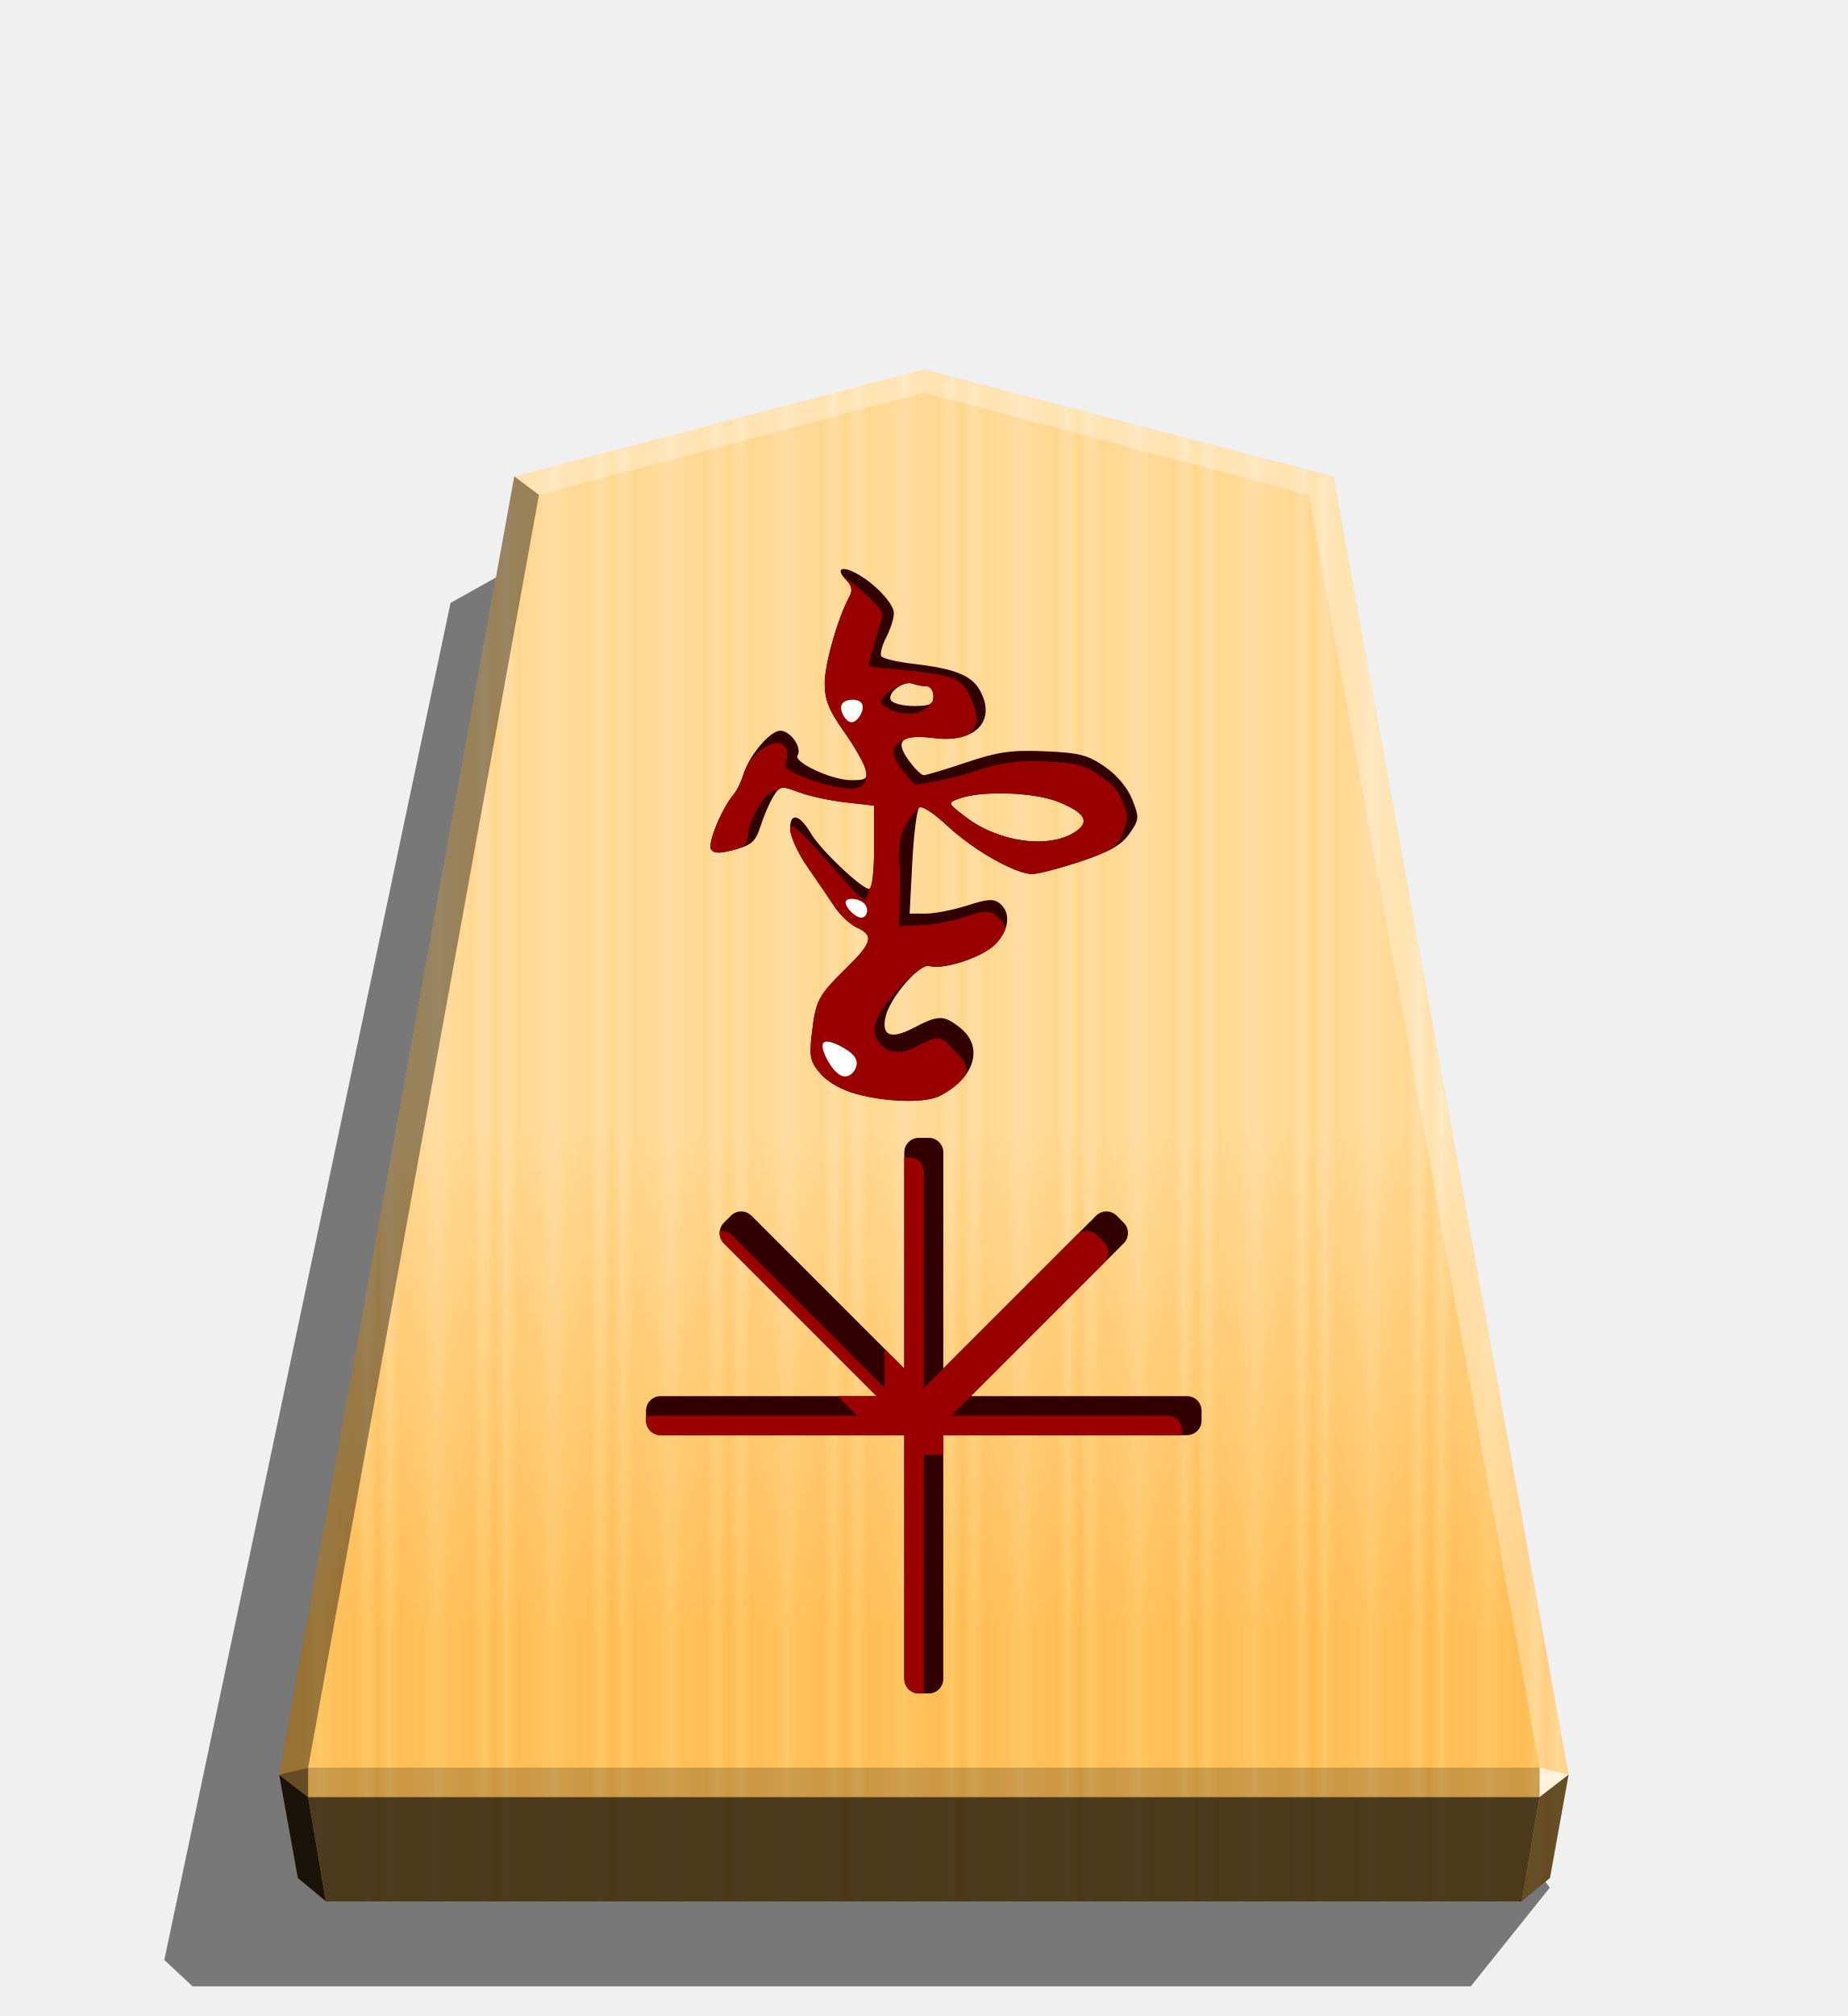
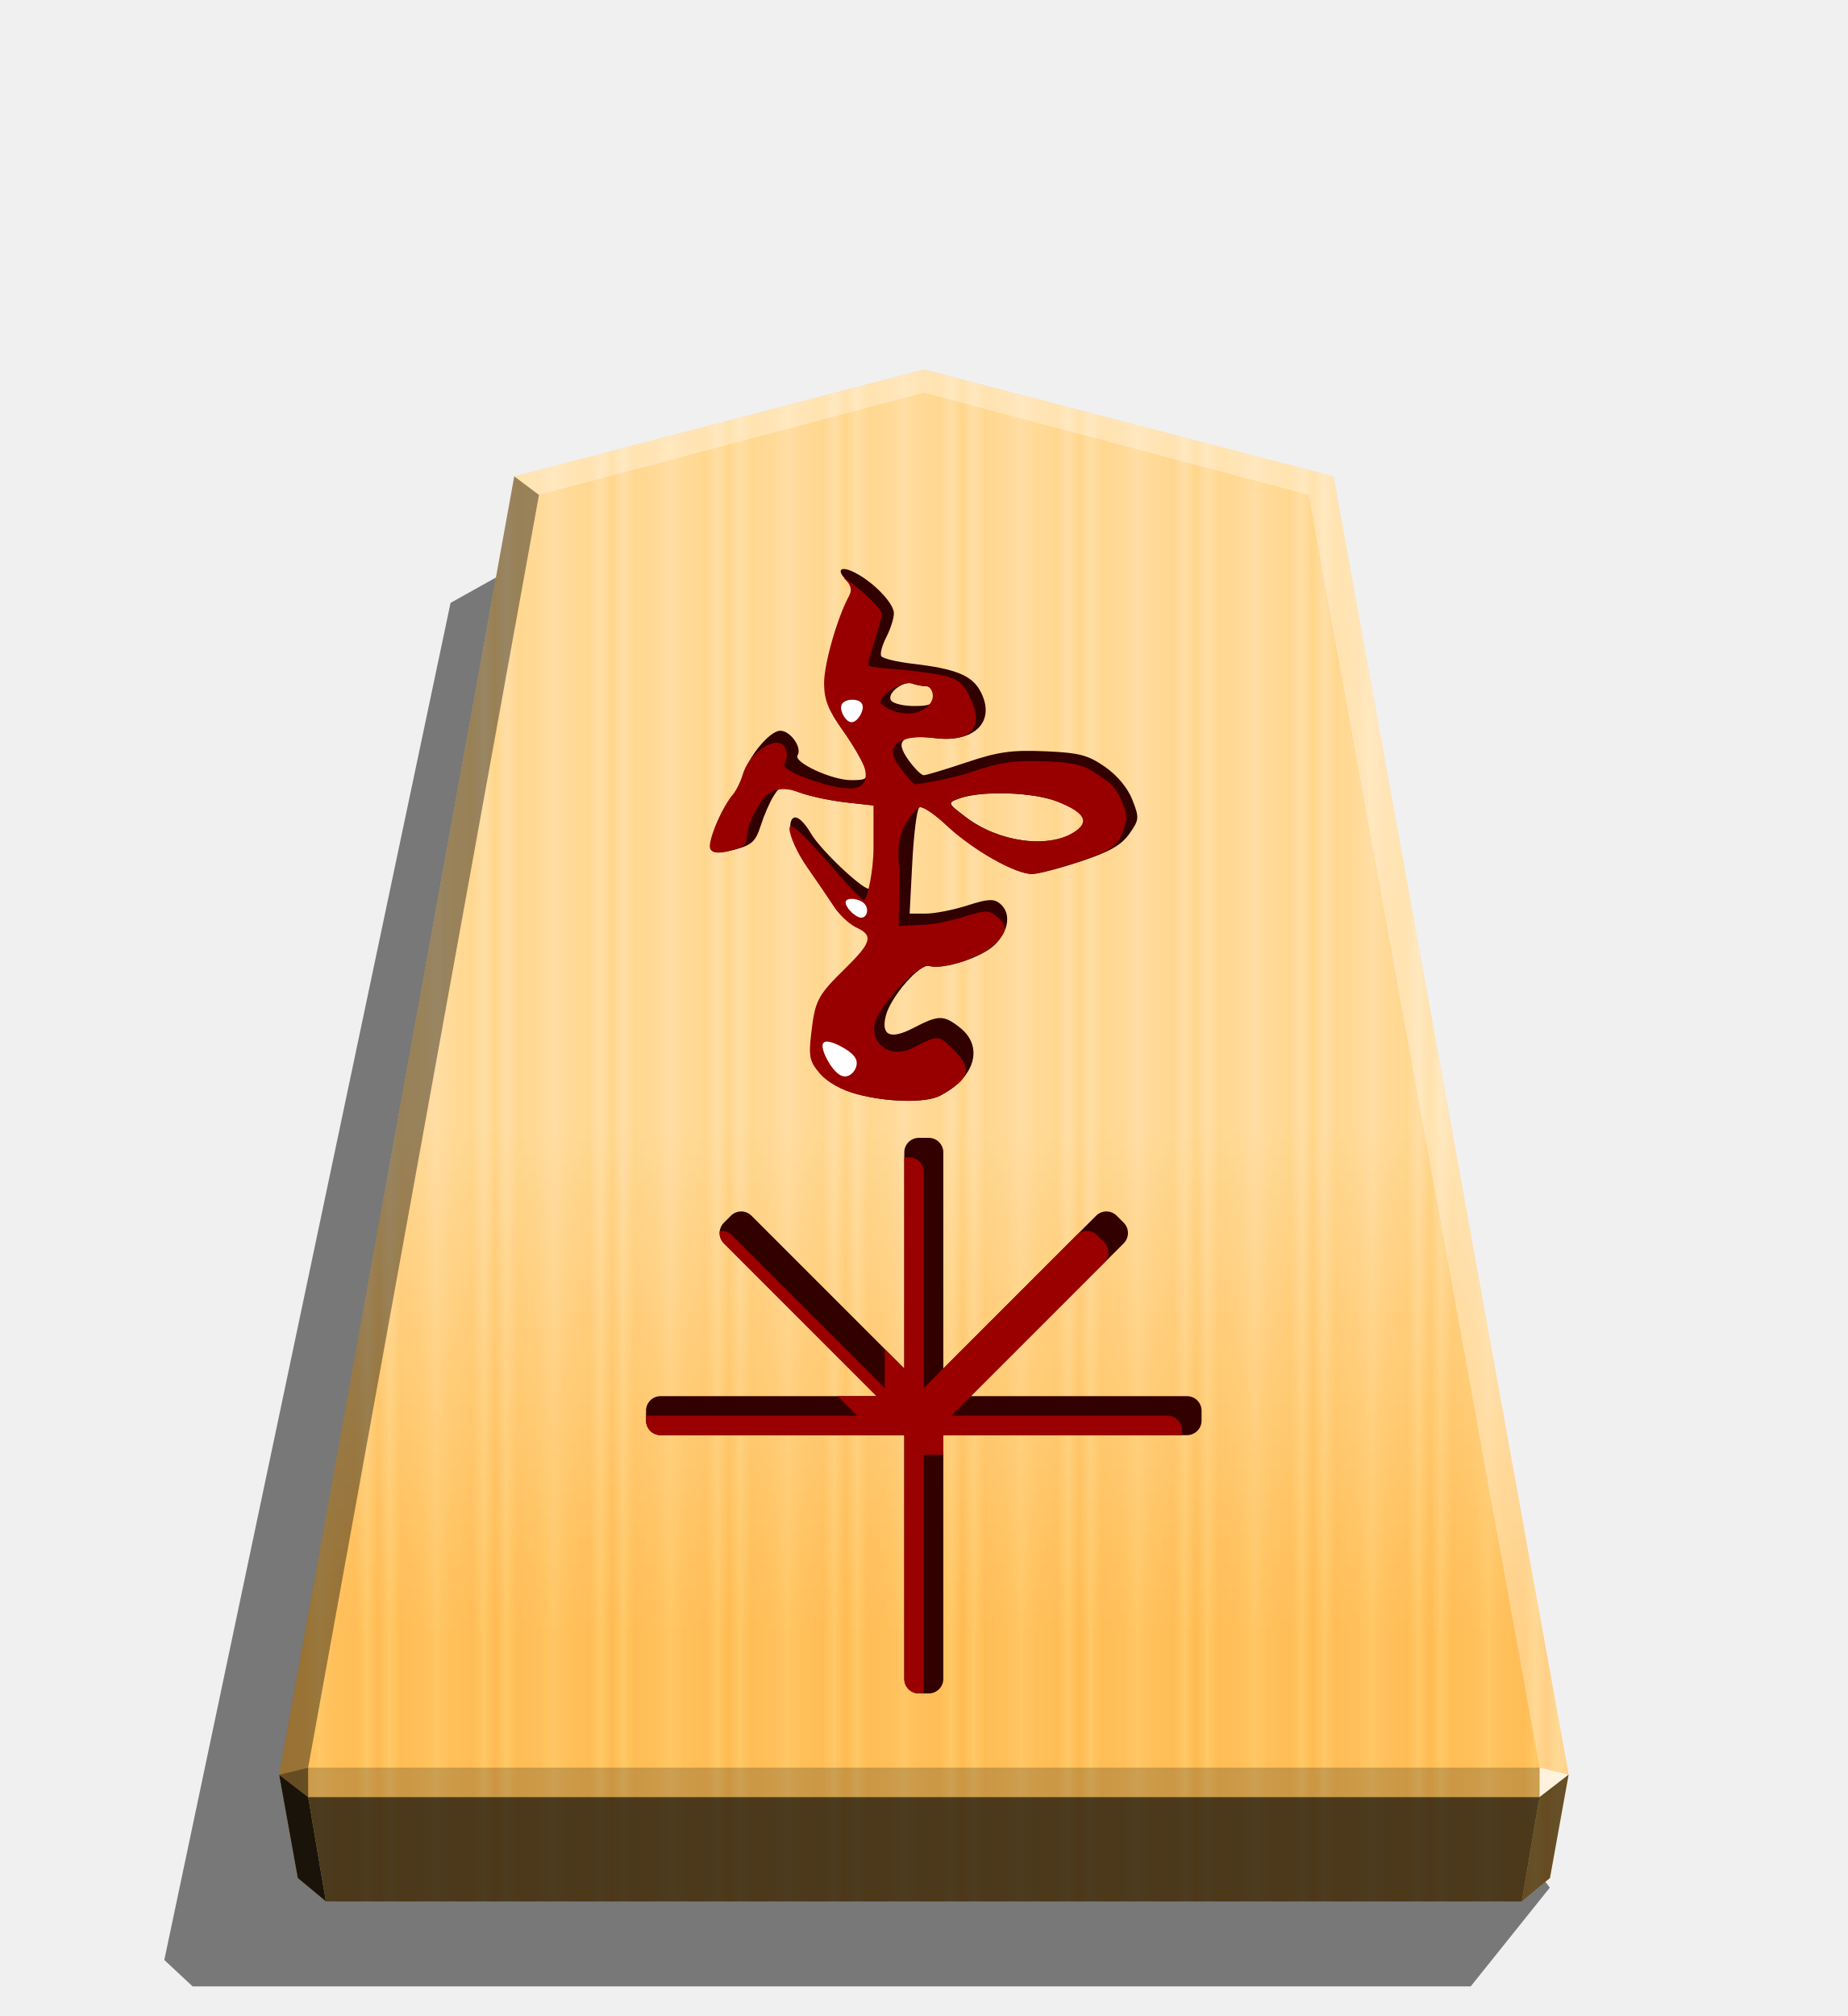
<svg xmlns="http://www.w3.org/2000/svg" width="498.898" height="544.252" viewBox="0 0 1320 1440">
  <defs>
    <linearGradient id="0NY_svg__a" x1="-1430.769" x2="-1409.955" y1="-77.47" y2="-77.47" gradientUnits="userSpaceOnUse" spreadMethod="reflect">
      <stop offset="0" stop-color="#ffd285" />
      <stop offset=".232" stop-color="#ffcd79" />
      <stop offset=".616" stop-color="#ffca73" />
      <stop offset=".808" stop-color="#ffd386" />
      <stop offset="1" stop-color="#ffc86e" />
    </linearGradient>
    <linearGradient id="0NY_svg__b" x1="-899.903" x2="-899.906" y1="-319.311" y2="125.211" gradientUnits="userSpaceOnUse">
      <stop offset=".599" stop-color="#fff" />
      <stop offset="1" />
    </linearGradient>
    <clipPath id="0NY_svg__c">
      <path stroke-width="1.534" d="M1799.132 1043.253a7.22 7.22 0 0 0-7.237 7.237v107.141l-75.759-75.759a7.22 7.22 0 0 0-10.237 0l-3.45 3.45a7.22 7.22 0 0 0 0 10.237l75.759 75.759h-107.141a7.223 7.223 0 0 0-7.237 7.24v4.876c0 4.01 3.227 7.24 7.237 7.24h120.828v120.828a7.22 7.22 0 0 0 7.237 7.237h4.88c4.01 0 7.24-3.227 7.24-7.237v-120.828h120.825c4.01 0 7.24-3.23 7.24-7.24v-4.876c0-4.01-3.23-7.24-7.24-7.24h-107.138l75.759-75.759a7.22 7.22 0 0 0 0-10.237l-3.45-3.45a7.22 7.22 0 0 0-10.237 0l-75.759 75.759V1050.49c0-4.01-3.23-7.237-7.24-7.237zm2.438 137.74h.01v.01h-.01z" />
-     </clipPath>
-     <clipPath id="0NY_svg__d">
-       <path stroke-width="3.611" d="M-411.433 790.134c-11.021-2.958-21.272-8.696-26.598-14.887-7.655-8.899-8.397-12.354-6.367-29.629 2.834-24.114 4.579-27.41 25.249-47.685 18.932-18.572 20.272-23.769 7.612-29.537-4.954-2.257-12.301-9.129-16.327-15.27s-12.972-19.272-19.882-29.18-12.562-22.451-12.562-27.873c0-12.193 6.929-10.448 15.39 3.876 6.943 11.753 36.883 40.206 42.308 40.206 2.223 0 3.692-12.109 3.692-30.435v-30.435l-20.764-2.333c-11.42-1.283-26.835-4.628-34.255-7.433-12.799-4.838-13.751-4.685-18.556 2.976-2.786 4.442-6.987 14.138-9.336 21.547-3.628 11.446-6.482 14.067-18.976 17.432-11.01 2.965-15.36 2.9-17.312-.259-2.627-4.25 7.777-29.62 16.268-39.673 2.517-2.979 5.769-9.479 7.227-14.445 4.14-14.093 19.516-32.5 27.148-32.5 7.41 0 16.092 12.377 12.622 17.992-3.158 5.109 24.989 18.12 39.201 18.12 11.102 0 12.225-.877 10.407-8.125-1.121-4.469-8.281-16.921-15.912-27.672-10.91-15.37-13.874-22.864-13.874-35.073 0-14.055 9.673-47.851 18.166-63.468 2.345-4.313 1.623-7.859-2.426-11.908-7.688-7.688-3.984-10.685 6.521-5.274 13.656 7.035 28.296 22.347 28.296 29.596 0 3.699-2.504 11.568-5.564 17.486s-4.707 12.148-3.659 13.843 11.271 4.177 22.717 5.514c31.983 3.735 43.755 8.581 49.95 20.562 11.164 21.588-4.342 37.36-33.283 33.855-24.458-2.962-29.87 1.415-19.594 15.847 4.389 6.164 9.46 11.207 11.269 11.207s15.847-4.216 31.195-9.368c23.024-7.729 33.043-9.15 57.265-8.125 25.102 1.063 31.468 2.705 43.905 11.327 8.97 6.218 16.656 15.454 20.048 24.09 5.198 13.234 5.076 14.608-2.221 24.926-5.85 8.272-14.479 13.158-35.583 20.147-15.323 5.075-31.221 9.227-35.329 9.227-12.238 0-43.07-17.513-61.993-35.214-10.324-9.657-18.965-15.171-20.744-13.238-1.678 1.822-3.909 19.969-4.958 40.327l-1.908 37.014h11.884c6.536 0 20.154-2.671 30.262-5.936 14.933-4.823 19.411-5.078 23.887-1.363 8.214 6.817 6.672 19.596-3.604 29.872-9.471 9.471-37.694 18.689-48.099 15.71-6.925-1.983-28.26 22.503-31.761 36.451-3.636 14.488 3.436 17.567 20.237 8.809 18.352-9.566 22.037-9.59 33.943-.225 17.672 13.901 10.998 36.647-14.623 49.843-10.368 5.34-38.211 4.771-60.601-1.238zm159.366-191.568c11.278-7.389 7.425-14.167-12.566-22.108-17.813-7.076-56.124-8.258-72.339-2.231-8.387 3.117-8.335 3.255 5.134 13.528 24.079 18.366 60.673 23.326 79.772 10.811zm-103.516-99.247c0-3.972-2.305-7.222-5.121-7.222s-7.332-.848-10.034-1.885c-6.652-2.553-19.087 6.979-15.878 12.171 1.414 2.287 8.975 4.159 16.802 4.159 11.824 0 14.232-1.222 14.232-7.222z" />
    </clipPath>
  </defs>
  <path d="m1107.176 1348.302-56.54 70.558h-913.03l-20.225-18.874L321.87 430.64l63.084-35.292z" opacity=".5" />
  <path fill="url(#0NY_svg__a)" d="m-1215.568-283.246-145.942 38.045-83.762 462.487 6.639 36.814 10.024 8.338h426.077l10.024-8.338 6.639-36.814-83.759-462.487z" transform="translate(3097.382 831.934)scale(2.0051)" />
  <path fill="url(#0NY_svg__b)" d="m-899.903-323.401-145.942 37.996-83.762 462.487 6.639 36.814 10.024 8.338h426.077l10.024-8.338 6.639-36.814-83.759-462.487z" opacity=".25" style="mix-blend-mode:overlay" transform="translate(2464.43 912.55)scale(2.0051)" />
  <path fill="#fff" d="m1099.875 1262.57-.043 21.064 20.75-16.013z" opacity=".8" />
  <path d="m1120.582 1267.622-20.75 16.013-12.661 74.524 20.099-16.719z" opacity=".6" />
  <g fill="#fff">
    <path d="m367.372 340.273 17.664 13.248 274.969-73.032v-16.402zm585.261 0-17.664 13.248-274.964-73.032v-16.402z" opacity=".3" />
    <path d="m952.633 340.273-17.664 13.248 164.905 909.049 20.707 5.052z" opacity=".3" />
  </g>
  <path d="m367.372 340.273 17.664 13.248-164.91 909.049-20.707 5.052z" opacity=".4" />
  <path d="m199.418 1267.622 20.75 16.013 12.661 74.524-20.099-16.719z" opacity=".9" />
  <path d="m220.126 1262.57.043 21.064-20.75-16.013z" opacity=".6" />
  <path d="M220.126 1262.57h879.749l-.043 21.064H220.168l-.043-21.064z" opacity=".2" />
  <path d="m1099.832 1283.634-12.661 74.524H232.829l-12.661-74.524h879.663z" opacity=".7" />
  <path fill="#300" d="M656.431 812.747a10.4 10.4 0 0 0-10.425 10.425V977.52L536.867 868.382a10.405 10.405 0 0 0-14.747 0l-4.971 4.971a10.405 10.405 0 0 0 0 14.747l109.138 109.138H471.941a10.404 10.404 0 0 0-10.425 10.43v7.025c0 5.777 4.648 10.43 10.425 10.43h174.065v174.065a10.4 10.4 0 0 0 10.425 10.425h7.03c5.777 0 10.43-4.648 10.43-10.425v-174.065h174.06a10.41 10.41 0 0 0 10.43-10.43v-7.025a10.41 10.41 0 0 0-10.43-10.43H693.609L802.747 888.1a10.405 10.405 0 0 0 0-14.747l-4.971-4.971a10.405 10.405 0 0 0-14.747 0L673.891 977.521V823.173a10.404 10.404 0 0 0-10.43-10.425zm3.512 198.429h.014v.014h-.014z" />
  <path fill="#9b0000" d="M1789.451 1052.935a7.22 7.22 0 0 0-7.237 7.237v107.141l-75.759-75.759a7.22 7.22 0 0 0-10.237 0l-3.45 3.45a7.22 7.22 0 0 0 0 10.237l75.759 75.759h-107.141a7.223 7.223 0 0 0-7.237 7.24v4.876c0 4.01 3.227 7.24 7.237 7.24h120.828v120.828a7.22 7.22 0 0 0 7.237 7.237h4.88c4.01 0 7.24-3.227 7.24-7.237v-120.828h120.825c4.01 0 7.24-3.23 7.24-7.24v-4.876c0-4.01-3.23-7.24-7.24-7.24h-107.138l75.759-75.759a7.22 7.22 0 0 0 0-10.237l-3.45-3.45a7.22 7.22 0 0 0-10.237 0l-75.759 75.759v-107.141c0-4.01-3.23-7.237-7.24-7.237zm2.438 137.74h.01v.01h-.01z" clip-path="url(#0NY_svg__c)" transform="translate(-1935.399 -690.163)scale(1.4406)" />
  <path fill="#310000" d="M612.231 781.527c-10.773-2.891-20.795-8.5-26.001-14.553-7.483-8.7-8.209-12.077-6.224-28.965 2.771-23.573 4.476-26.795 24.682-46.616 18.508-18.155 19.817-23.236 7.442-28.875-4.843-2.207-12.026-8.924-15.961-14.927s-12.681-18.84-19.436-28.526-12.28-21.947-12.28-27.248c0-11.92 6.773-10.214 15.045 3.789 6.787 11.489 36.056 39.304 41.359 39.304 2.173 0 3.609-11.837 3.609-29.752v-29.752l-20.298-2.281c-11.164-1.254-26.233-4.524-33.487-7.266-12.512-4.73-13.442-4.58-18.14 2.909-2.723 4.342-6.83 13.821-9.126 21.064-3.547 11.189-6.337 13.752-18.55 17.041-10.763 2.898-15.016 2.835-16.924-.253-2.568-4.154 7.602-28.955 15.903-38.783 2.46-2.912 5.639-9.267 7.065-14.121 4.047-13.777 19.078-31.771 26.539-31.771 7.244 0 15.731 12.099 12.339 17.588-3.087 4.995 24.429 17.713 38.322 17.713 10.853 0 11.951-.857 10.173-7.943-1.096-4.369-8.096-16.541-15.555-27.051-10.665-15.025-13.563-22.351-13.563-34.287 0-13.74 9.456-46.777 17.759-62.044 2.293-4.216 1.586-7.683-2.372-11.641-7.516-7.516-3.894-10.445 6.374-5.155 13.35 6.877 27.661 21.846 27.661 28.932 0 3.616-2.448 11.309-5.44 17.094s-4.601 11.875-3.577 13.533 11.018 4.083 22.208 5.39c31.266 3.652 42.773 8.389 48.83 20.1 10.913 21.104-4.244 36.522-32.536 33.096-23.909-2.896-29.2 1.383-19.154 15.491 4.291 6.026 9.248 10.955 11.016 10.955s15.492-4.121 30.496-9.158c22.507-7.555 32.302-8.945 55.981-7.943 24.539 1.039 30.762 2.644 42.921 11.073 8.768 6.078 16.282 15.107 19.599 23.55 5.082 12.937 4.962 14.28-2.171 24.367-5.718 8.086-14.154 12.863-34.785 19.695-14.98 4.961-30.521 9.02-34.536 9.02-11.963 0-42.103-17.121-60.603-34.424-10.092-9.44-18.539-14.831-20.279-12.941-1.64 1.781-3.821 19.521-4.847 39.423l-1.865 36.184h11.617c6.389 0 19.702-2.611 29.583-5.802 14.598-4.715 18.975-4.965 23.351-1.333 8.03 6.664 6.522 19.156-3.523 29.202-9.258 9.258-36.848 18.27-47.02 15.358-6.77-1.938-27.626 21.998-31.049 35.634-3.555 14.163 3.359 17.173 19.783 8.612 17.941-9.351 21.543-9.375 33.182-.22 17.275 13.589 10.751 35.825-14.295 48.725-10.136 5.22-37.354 4.664-59.241-1.21zm155.791-187.271c11.025-7.224 7.259-13.849-12.284-21.612-17.414-6.917-54.865-8.072-70.717-2.181-8.199 3.047-8.148 3.182 5.019 13.225 23.539 17.954 59.311 22.802 77.982 10.569zm-101.194-97.021c0-3.883-2.253-7.06-5.007-7.06s-7.168-.829-9.809-1.843c-6.503-2.495-18.659 6.822-15.522 11.898 1.382 2.236 8.773 4.066 16.425 4.066 11.559 0 13.912-1.194 13.912-7.06z" />
-   <path fill="#980000" d="M-411.433 790.134c-11.021-2.958-21.272-8.696-26.598-14.887-7.655-8.899-8.397-12.354-6.367-29.629 2.834-24.114 4.579-27.41 25.249-47.685 18.933-18.572 20.272-23.769 7.612-29.537-4.954-2.257-12.301-9.129-16.327-15.27s-12.972-19.272-19.882-29.18-12.562-22.451-12.562-27.873c0-12.193 49.037 52.172 54.462 52.172 2.223 0 6.928-20.199 6.928-38.525v-30.435l-20.764-2.333c-11.42-1.283-26.835-4.628-34.255-7.433-12.799-4.838-22.141-.967-26.946 6.694-2.786 4.442-6.605 10.515-8.954 17.925-3.628 11.446 1.526 13.972-10.967 17.336-11.01 2.965-15.36 2.9-17.312-.259-2.627-4.25 7.777-29.62 16.268-39.673 2.517-2.979 5.769-9.479 7.227-14.445 4.14-14.093 17.358-23.602 24.991-23.602 7.41 0 9.081 9.95 5.611 15.565-3.158 5.109 33.619 17.85 47.831 17.85 11.102 0 12.764-7.079 10.946-14.327-1.121-4.469-8.281-16.921-15.912-27.672-10.91-15.37-13.874-22.864-13.874-35.073 0-14.055 9.673-47.851 18.166-63.468 2.345-4.313 1.623-7.859-2.426-11.908-7.688-7.688 26.426 18.217 26.426 25.466 0 3.699-10.915 35.366-9.867 37.062s20.304 2.559 31.751 3.896c31.983 3.735 35.665 6.019 41.86 18 11.164 21.588 3.748 34.663-25.193 31.158-24.458-2.962-37.016 4.92-26.74 19.352 4.389 6.164 10.808 14.443 12.618 14.443s24.206-3.407 39.555-8.559c23.024-7.729 33.043-9.15 57.265-8.125 25.102 1.063 28.637 4.053 41.074 12.675 8.97 6.218 10.86 11.058 14.385 19.641 3.787 9.22 2.03 10.06-.738 19.263-2.917 9.702-10.03 14.371-31.134 21.36-15.323 5.075-31.221 9.227-35.329 9.227-12.238 0-43.07-17.513-61.993-35.214-10.324-9.657-18.88-15.089-20.744-13.238-20.014 19.868-13.526 34.887-13.857 54.08l-.56 32.43 20.782-1.079c6.527-.339 18.536-2.941 28.644-6.205 14.933-4.823 17.254-3.73 21.73-.015 8.214 6.817 9.099 10.427-1.177 20.703-9.471 9.471-37.694 18.689-48.099 15.71-6.925-1.983-35.811 28.013-39.312 41.962-3.636 14.488 11.256 26.618 28.057 17.861 18.352-9.566 18.706-9.377 29.359 1.393 12.073 12.206 15.313 20.468-10.308 33.663-10.368 5.34-38.211 4.771-60.601-1.238zm159.366-191.568c11.278-7.389 7.425-14.167-12.566-22.108-17.813-7.076-56.124-8.258-72.339-2.231-8.387 3.117-8.335 3.255 5.134 13.528 24.079 18.366 60.673 23.326 79.772 10.811zm-103.516-99.247c0-3.972-2.305-7.222-5.121-7.222s-7.332-.848-10.034-1.885c-6.652-2.553-25.828 9.406-22.619 14.598 1.414 2.287 10.997 7.395 18.824 7.395 11.824 0 18.951-6.885 18.951-12.885z" clip-path="url(#0NY_svg__d)" transform="translate(1014.434 9.117)scale(.9776)" />
+   <path fill="#980000" d="M611.783 781.435c-10.774-2.892-20.795-8.501-26.002-14.554-7.484-8.7-8.209-12.077-6.224-28.965 2.77-23.574 4.476-26.796 24.683-46.617 18.509-18.156 19.818-23.236 7.441-28.875-4.843-2.207-12.025-8.925-15.96-14.928s-12.682-18.84-19.437-28.526-12.281-21.948-12.281-27.249c0-11.92 47.938 51.003 53.242 51.003 2.173 0 6.773-19.746 6.773-37.662V575.31l-20.3-2.28c-11.163-1.255-26.233-4.525-33.487-7.267-12.512-4.73-21.645-.946-26.342 6.544-2.724 4.342-6.457 10.28-8.754 17.523-3.546 11.19 1.492 13.66-10.721 16.948-10.763 2.899-15.016 2.835-16.924-.253-2.568-4.155 7.603-28.957 15.903-38.785 2.461-2.912 5.64-9.266 7.066-14.121 4.047-13.777 16.969-23.073 24.43-23.073 7.245 0 8.878 9.727 5.486 15.216-3.087 4.995 32.866 17.45 46.76 17.45 10.853 0 12.478-6.92 10.7-14.006-1.095-4.369-8.095-16.542-15.555-27.052-10.666-15.026-13.563-22.352-13.563-34.287 0-13.74 9.456-46.78 17.759-62.047 2.292-4.216 1.586-7.683-2.372-11.64-7.516-7.517 25.834 17.808 25.834 24.895 0 3.616-10.67 34.573-9.646 36.231s19.85 2.502 31.04 3.81c31.266 3.65 34.866 5.883 40.922 17.596 10.914 21.104 3.664 33.887-24.628 30.46-23.91-2.896-36.187 4.81-26.141 18.919 4.29 6.025 10.565 14.119 12.335 14.119s23.664-3.33 38.669-8.367c22.508-7.556 32.303-8.945 55.982-7.943 24.54 1.039 27.996 3.962 40.154 12.39 8.77 6.08 10.617 10.811 14.063 19.202 3.702 9.013 1.984 9.835-.722 18.831-2.851 9.485-9.805 14.05-30.436 20.882-14.98 4.961-30.522 9.02-34.538 9.02-11.964 0-42.105-17.12-60.604-34.425-10.093-9.44-18.457-14.751-20.28-12.941-19.565 19.422-13.223 34.105-13.546 52.868l-.548 31.704 20.317-1.055c6.38-.332 18.12-2.875 28.002-6.066 14.599-4.715 16.868-3.647 21.244-.015 8.03 6.665 8.895 10.194-1.151 20.24-9.259 9.258-36.85 18.27-47.022 15.358-6.77-1.939-35.009 27.385-38.431 41.022-3.555 14.163 11.004 26.021 27.428 17.46 17.941-9.351 18.287-9.166 28.702 1.362 11.802 11.933 14.97 20.01-10.077 32.91-10.136 5.22-37.355 4.663-59.244-1.211zM767.58 594.158c11.026-7.223 7.259-13.85-12.284-21.613-17.414-6.917-54.867-8.073-70.719-2.18-8.199 3.046-8.148 3.181 5.02 13.224 23.539 17.955 59.313 22.804 77.984 10.57zm-101.197-97.024c0-3.883-2.253-7.06-5.006-7.06s-7.168-.829-9.81-1.843c-6.502-2.496-25.249 9.196-22.112 14.271 1.383 2.236 10.75 7.23 18.403 7.23 11.559 0 18.526-6.731 18.526-12.597z" />
  <path fill="#fff" d="M599.977 767.795c6.072 3.557 11.268-2.439 11.98-7.233s-3.063-8.39-9.136-11.949-14.442-7.081-15.153-2.284 6.237 17.909 12.309 21.466m14.829-112.367c4.47.527 6.324-6.04 2.782-9.851s-12.485-4.866-13.412-1.582 6.161 10.906 10.631 11.433zm-6.814-139.592c3.835.422 7.644-5.575 8.27-9.562s-1.932-5.964-5.768-6.389-8.949.706-9.575 4.695 3.238 10.833 7.073 11.255z" />
</svg>
